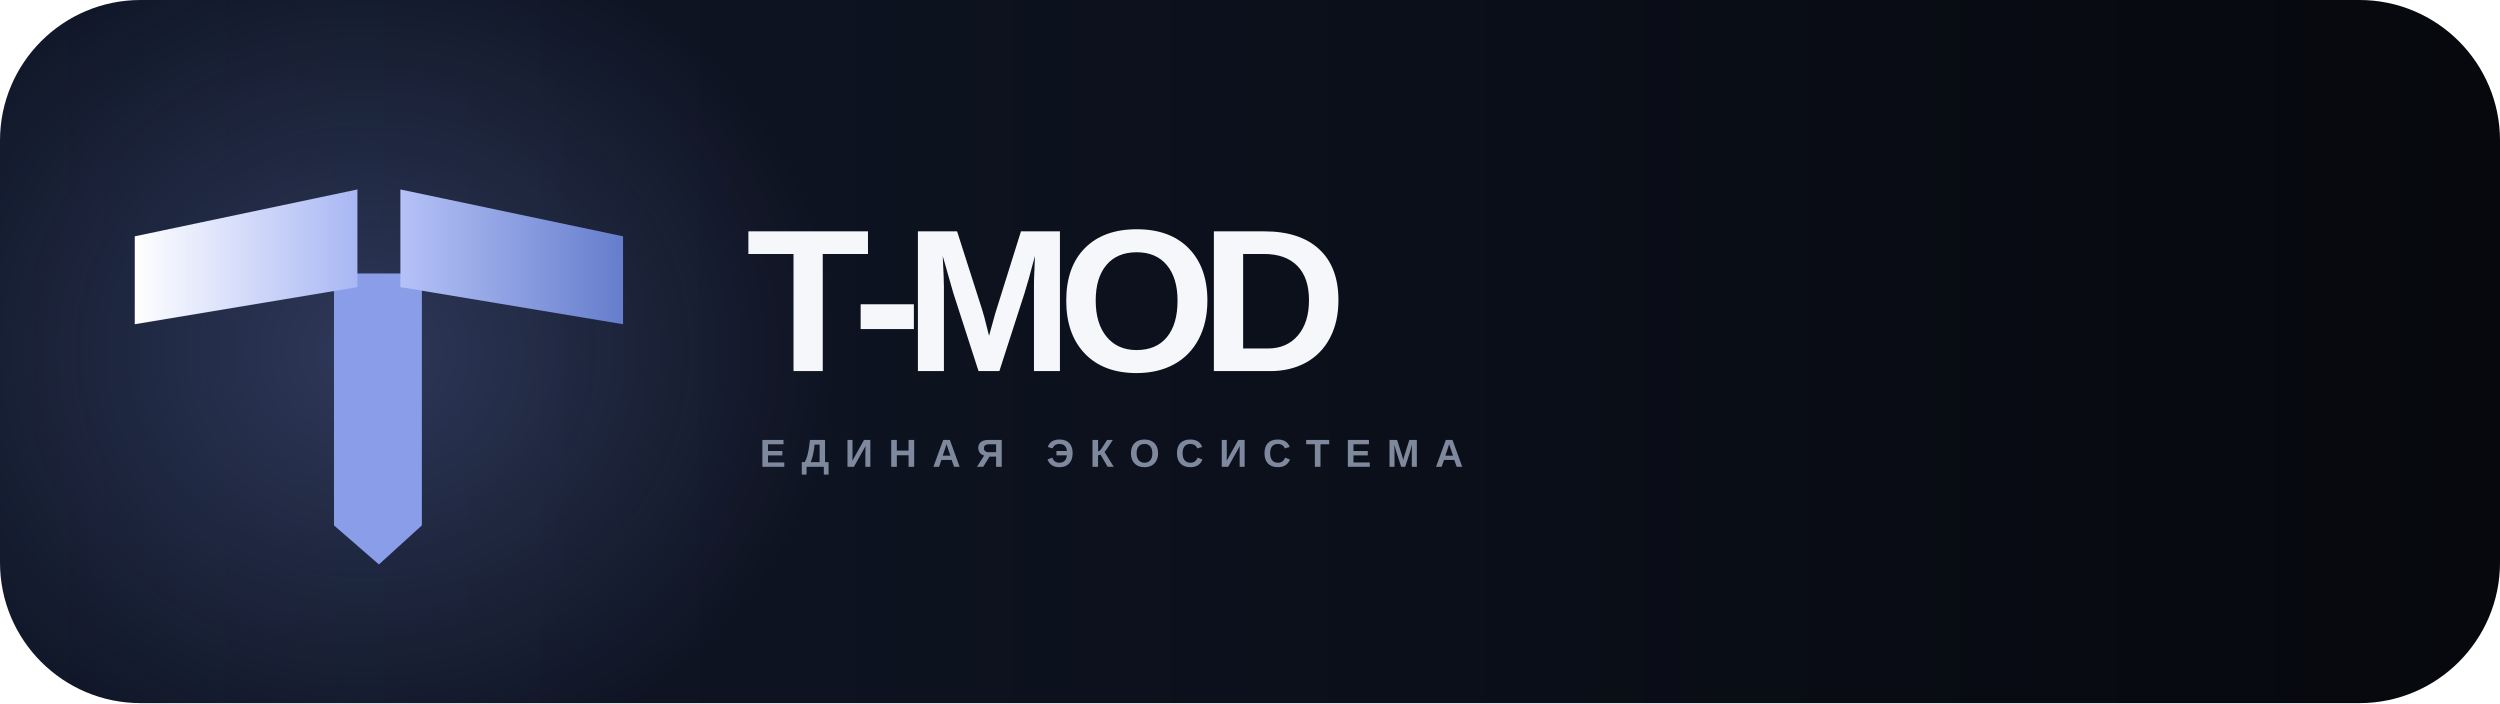
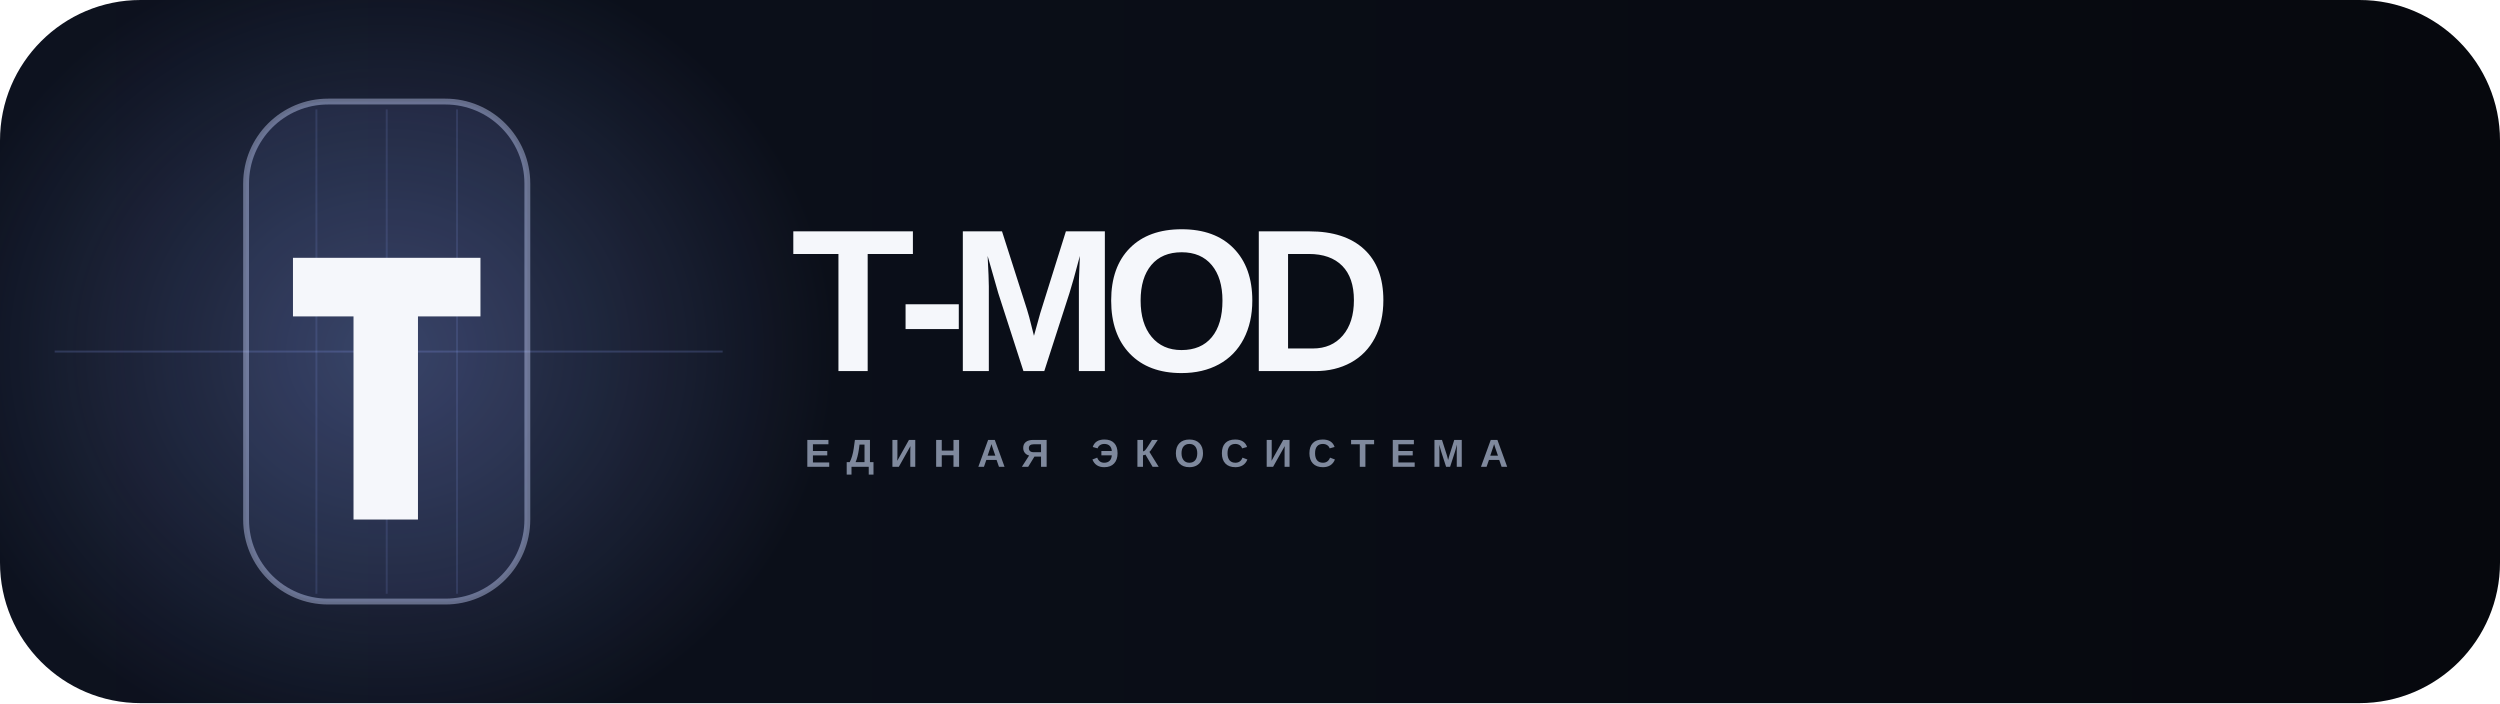
<svg xmlns="http://www.w3.org/2000/svg" viewBox="0 0 1280 360">
  <defs>
    <linearGradient id="bg" x1="0" x2="1">
-       <stop stop-color="#11182a" />
+       <stop stop-color="#0d121f" />
      <stop offset="1" stop-color="#06080d" />
    </linearGradient>
-     <radialGradient id="halo">
-       <stop stop-color="#91a8ff" stop-opacity=".24" />
+     <radialGradient id="l">
+       <stop stop-color="#91a8ff" stop-opacity=".28" />
      <stop offset="1" stop-color="#91a8ff" stop-opacity="0" />
    </radialGradient>
-     <linearGradient id="l">
-       <stop stop-color="#fff" />
-       <stop offset="1" stop-color="#a8b7f4" />
-     </linearGradient>
-     <linearGradient id="r">
-       <stop stop-color="#b5c2f7" />
-       <stop offset="1" stop-color="#657dcc" />
-     </linearGradient>
  </defs>
  <rect width="1280" height="360" rx="72" fill="url(#bg)" />
-   <ellipse cx="190" cy="180" rx="238" ry="218" fill="url(#halo)" />
-   <path d="M171 140h45v129l-22 20-23-20z" fill="#899de8" />
-   <path d="m69 121 114-24v50L69 166z" fill="url(#l)" />
-   <path d="m205 97 114 24v45l-114-19z" fill="url(#r)" />
-   <text x="382" y="190" fill="#f5f7fb" font-family="Unbounded,Arial,sans-serif" font-size="104" font-weight="600" letter-spacing="-8">T‑MOD</text>
-   <text x="389" y="239" fill="#7f899d" font-family="Manrope,Arial,sans-serif" font-size="20" font-weight="700" letter-spacing="8">ЕДИНАЯ ЭКОСИСТЕМА</text>
+   <ellipse cx="198" cy="180" rx="230" ry="210" fill="url(#l)" />
+   <path d="M28 180h342" stroke="#91a8ff" stroke-opacity=".2" />
+   <rect x="126" y="52" width="144" height="256" rx="42" fill="#91a8ff" fill-opacity=".08" stroke="#cbd6ff" stroke-opacity=".42" stroke-width="3" />
+   <path d="M162 56v248M198 56v248M234 56v248" stroke="#91a8ff" stroke-opacity=".14" />
+   <path d="M150 132h96v30h-32v104h-33V162h-31z" fill="#f5f7fb" />
+   <text x="405" y="190" fill="#f5f7fb" font-family="Unbounded,Arial,sans-serif" font-size="104" font-weight="600" letter-spacing="-8">T‑MOD</text>
+   <text x="412" y="239" fill="#7f899d" font-family="Manrope,Arial,sans-serif" font-size="20" font-weight="700" letter-spacing="8">ЕДИНАЯ ЭКОСИСТЕМА</text>
</svg>
